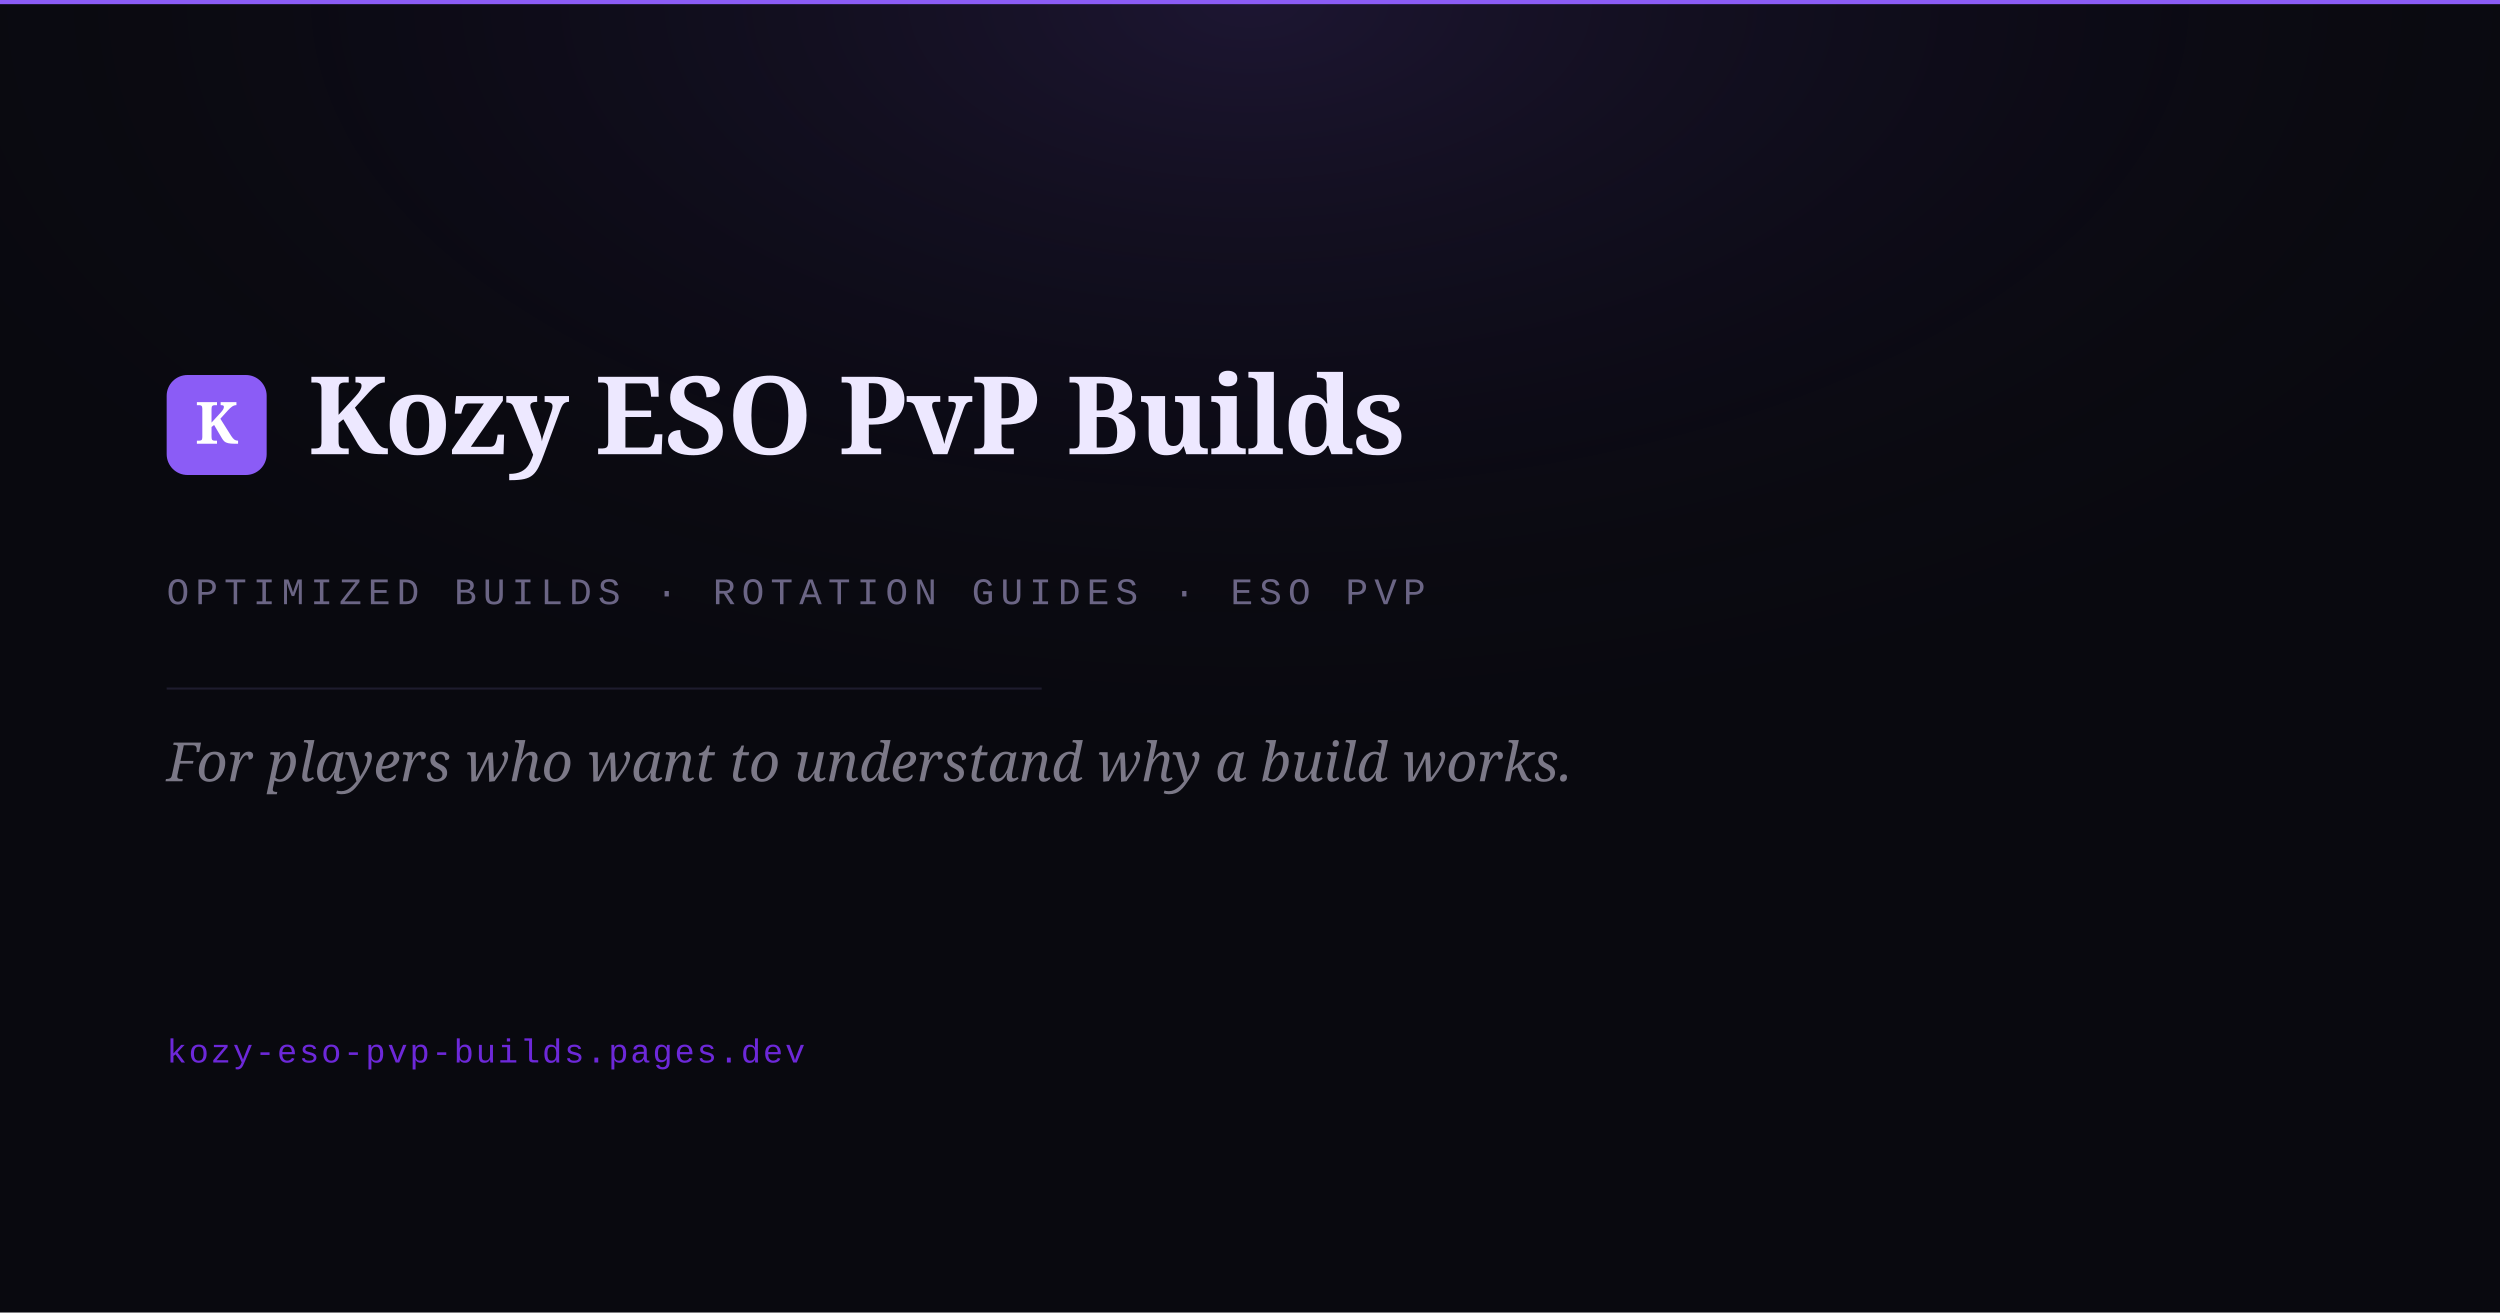
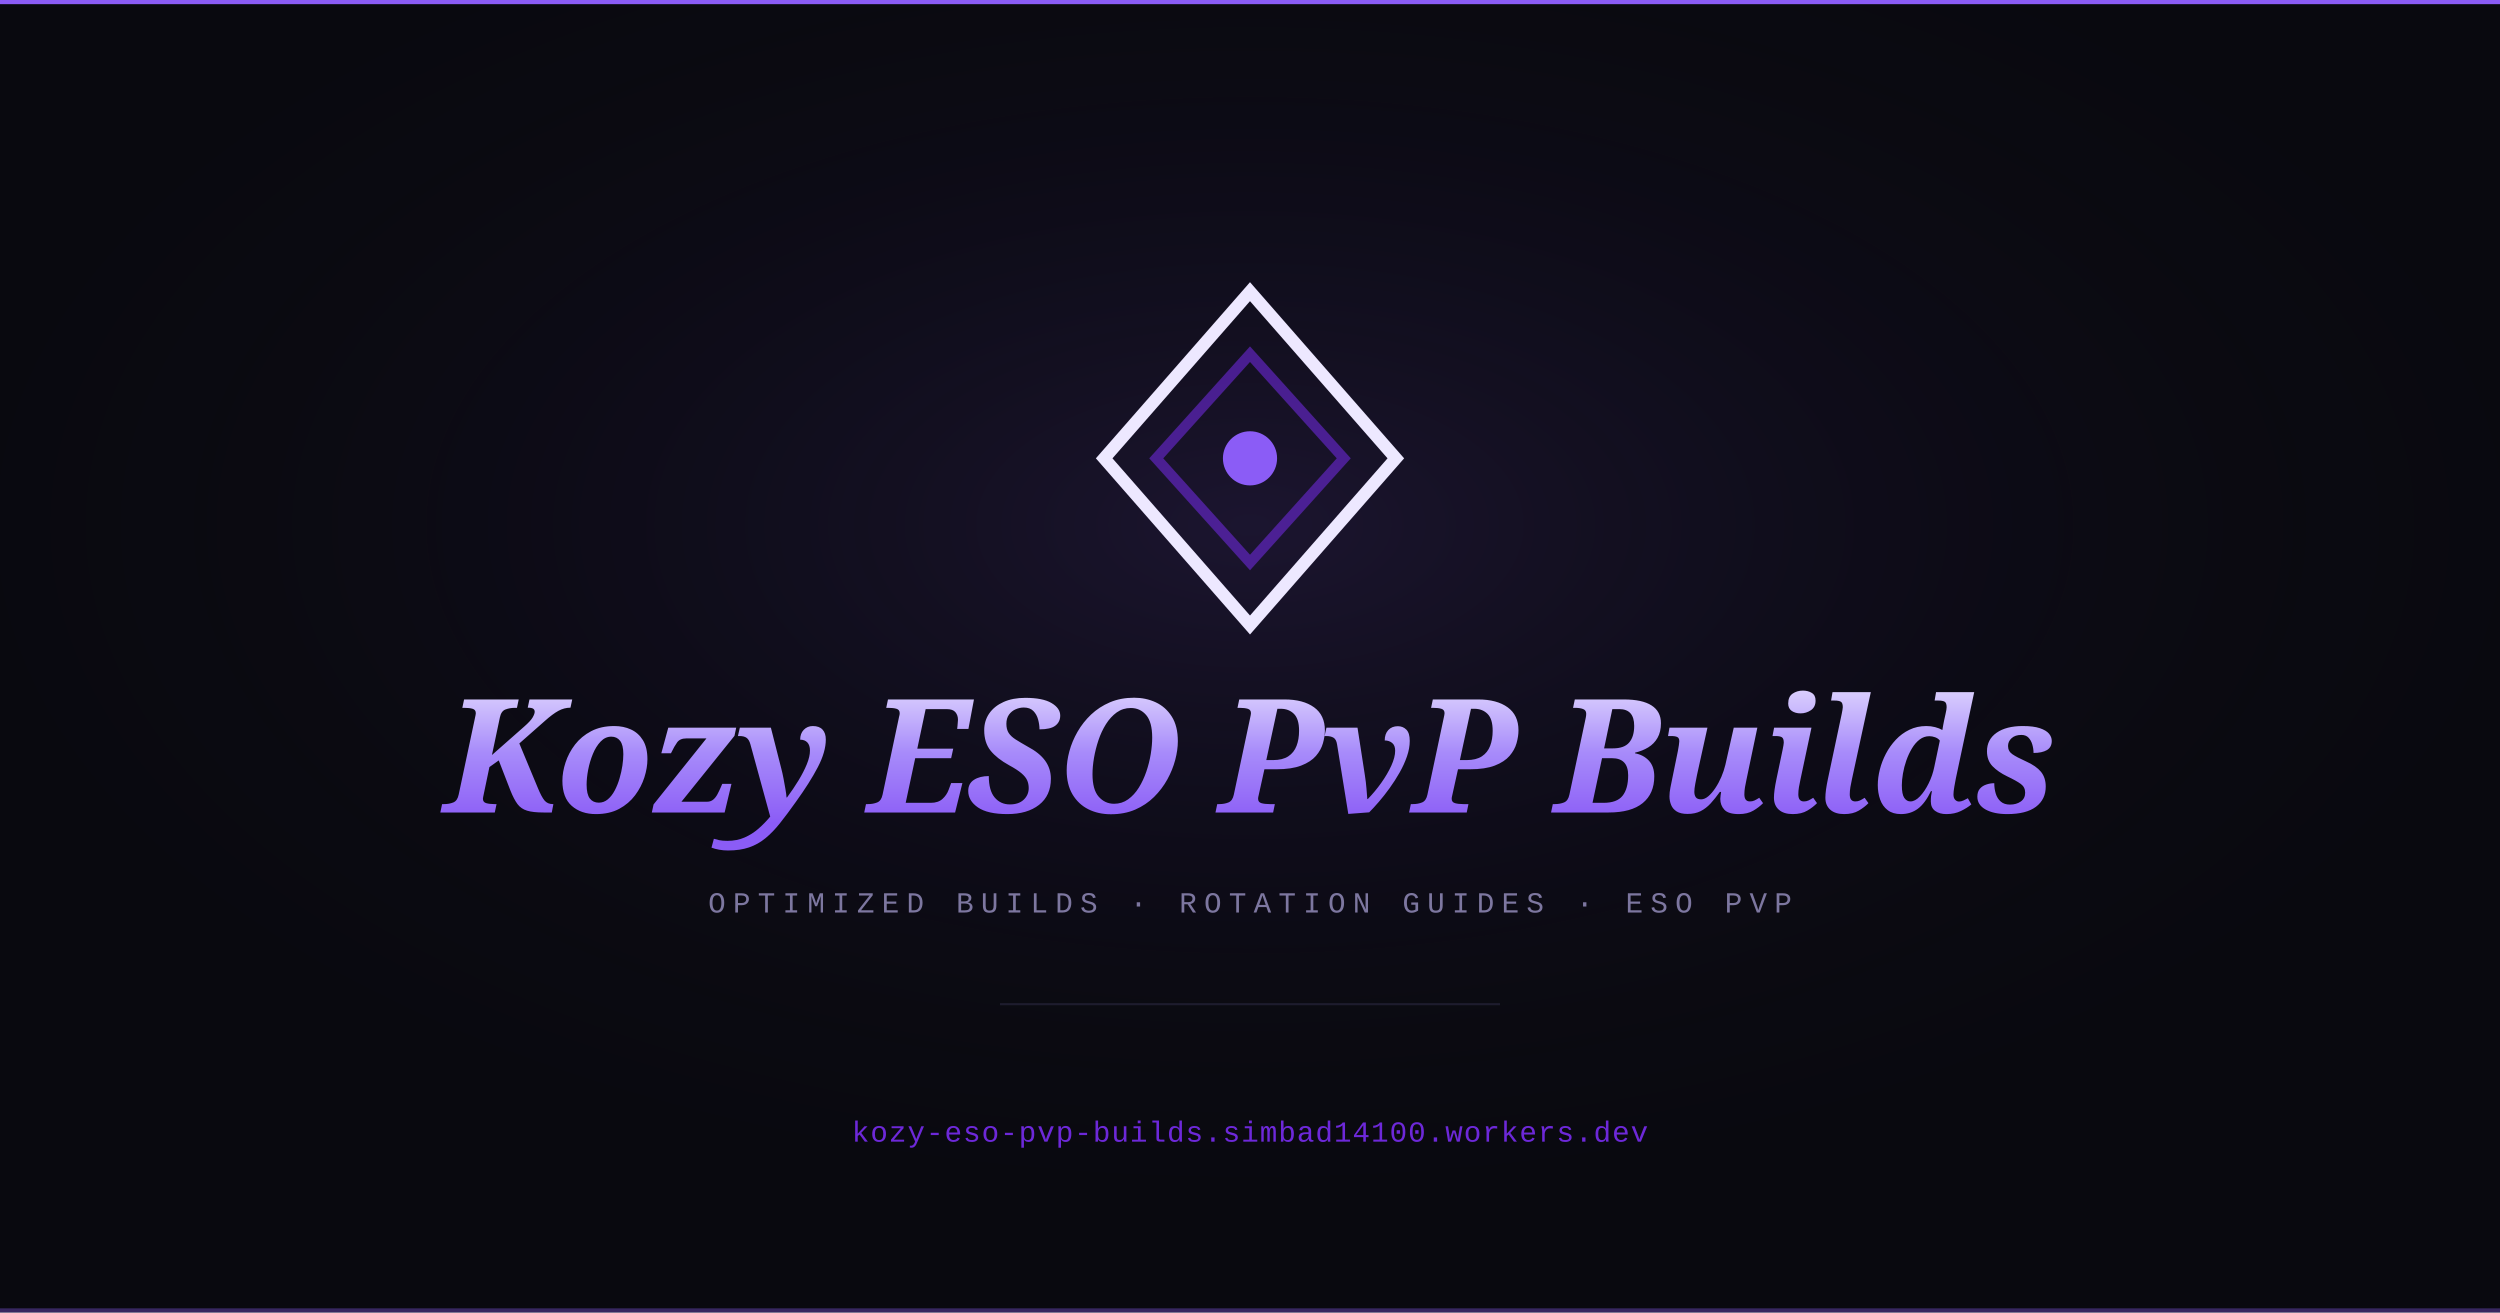
<svg xmlns="http://www.w3.org/2000/svg" width="1200" height="630" viewBox="0 0 1200 630">
+   <defs>
+     <radialGradient id="bg-glow" cx="50%" cy="40%" r="55%">
+       <stop offset="0%" stop-color="#8b5cf6" stop-opacity="0.14" />
+       <stop offset="100%" stop-color="#09090f" stop-opacity="0" />
+     </radialGradient>
+     <linearGradient id="logo-grad" x1="0" y1="140" x2="0" y2="300" gradientUnits="userSpaceOnUse">
+       <stop offset="0" stop-color="#ede8ff" />
+       <stop offset="1" stop-color="#6d28d9" />
+     </linearGradient>
+     <linearGradient id="title-grad" x1="0" y1="320" x2="0" y2="395" gradientUnits="userSpaceOnUse">
+       <stop offset="0" stop-color="#ede8ff" />
+       <stop offset="0.55" stop-color="#a78bfa" />
+       <stop offset="1" stop-color="#8b5cf6" />
+     </linearGradient>
+   </defs>
  <rect width="1200" height="630" fill="#09090f" />
-   <radialGradient id="glow" cx="50%" cy="0%" r="60%">
-     <stop offset="0%" stop-color="#8b5cf6" stop-opacity="0.15" />
-     <stop offset="100%" stop-color="#09090f" stop-opacity="0" />
-   </radialGradient>
-   <rect width="1200" height="630" fill="url(#glow)" />
+   <rect width="1200" height="630" fill="url(#bg-glow)" />
  <rect x="0" y="0" width="1200" height="2" fill="#8b5cf6" />
-   <rect x="80" y="180" width="48" height="48" rx="10" fill="#8b5cf6" />
-   <text x="104" y="213" font-family="'Cormorant Garamond', Georgia, serif" font-size="28" font-weight="700" fill="#fff" text-anchor="middle">K</text>
-   <text x="148" y="218" font-family="'Cormorant Garamond', Georgia, serif" font-size="52" font-weight="700" fill="#ede8ff" letter-spacing="-0.5">Kozy ESO PvP Builds</text>
-   <text x="80" y="290" font-family="'JetBrains Mono', 'Courier New', monospace" font-size="18" fill="#6b6585" letter-spacing="3">OPTIMIZED BUILDS · ROTATION GUIDES · ESO PVP</text>
-   <rect x="80" y="330" width="420" height="1" fill="#1e1c2e" />
-   <text x="80" y="375" font-family="'Cormorant Garamond', Georgia, serif" font-size="26" font-style="italic" fill="#ede8ff" opacity="0.5">For players who want to understand why a build works.</text>
-   <text x="80" y="510" font-family="'JetBrains Mono', 'Courier New', monospace" font-size="16" fill="#6d28d9" letter-spacing="1">kozy-eso-pvp-builds.pages.dev</text>
+   <g transform="translate(600, 220) scale(5) translate(-19, -19)">
+     <path d="M19 3 L33 19 L19 35 L5 19 Z" stroke="url(#logo-grad)" stroke-width="1.2" fill="none" />
+     <path d="M19 9 L28 19 L19 29 L10 19 Z" stroke="#6d28d9" stroke-width="1" fill="none" opacity="0.6" />
+     <circle cx="19" cy="19" r="2.6" fill="#8b5cf6" />
+   </g>
+   <text x="600" y="390" font-family="'Cormorant Garamond', Georgia, serif" font-size="76" font-weight="600" font-style="italic" fill="url(#title-grad)" text-anchor="middle" letter-spacing="-1">Kozy ESO PvP Builds</text>
+   <text x="600" y="438" font-family="'JetBrains Mono', 'Courier New', monospace" font-size="14" fill="#7d77a0" text-anchor="middle" letter-spacing="3.5">OPTIMIZED BUILDS · ROTATION GUIDES · ESO PVP</text>
+   <line x1="480" y1="482" x2="720" y2="482" stroke="#1e1c2e" stroke-width="1" />
+   <text x="600" y="548" font-family="'JetBrains Mono', 'Courier New', monospace" font-size="14" fill="#6d28d9" text-anchor="middle" letter-spacing="0.5">kozy-eso-pvp-builds.simbad14100.workers.dev</text>
+   <rect x="0" y="628" width="1200" height="2" fill="#8b5cf6" opacity="0.35" />
</svg>
